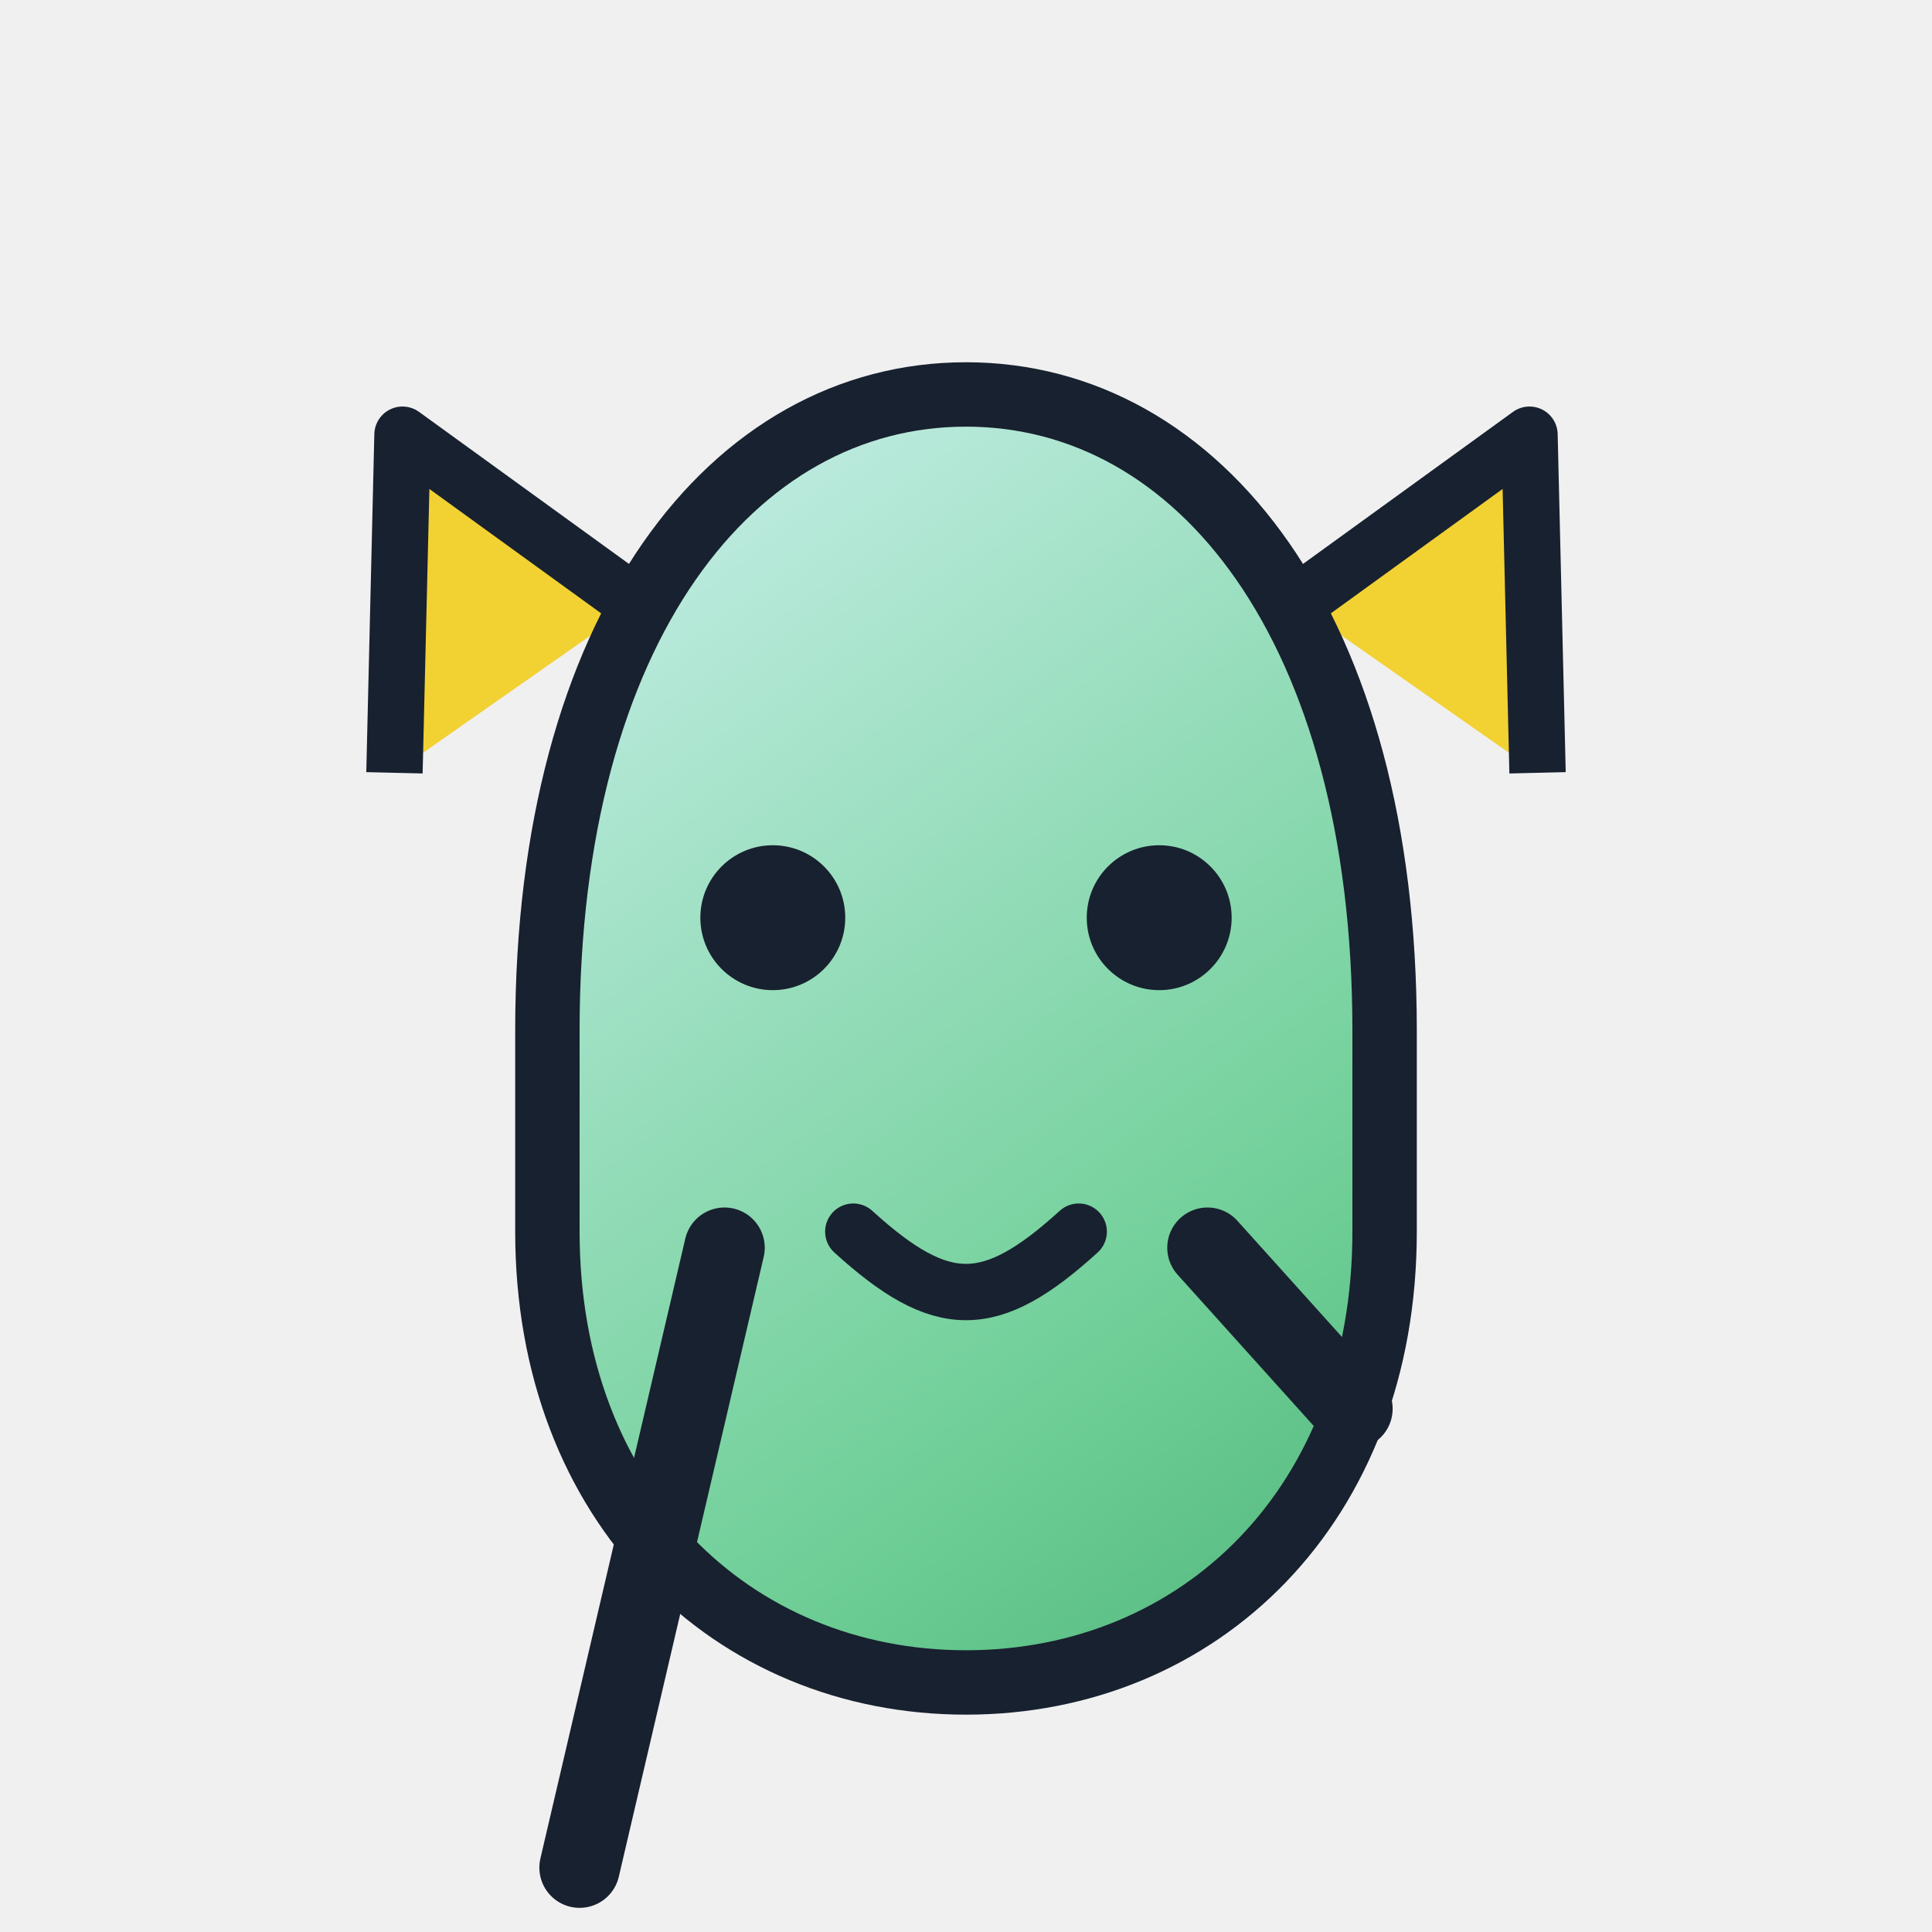
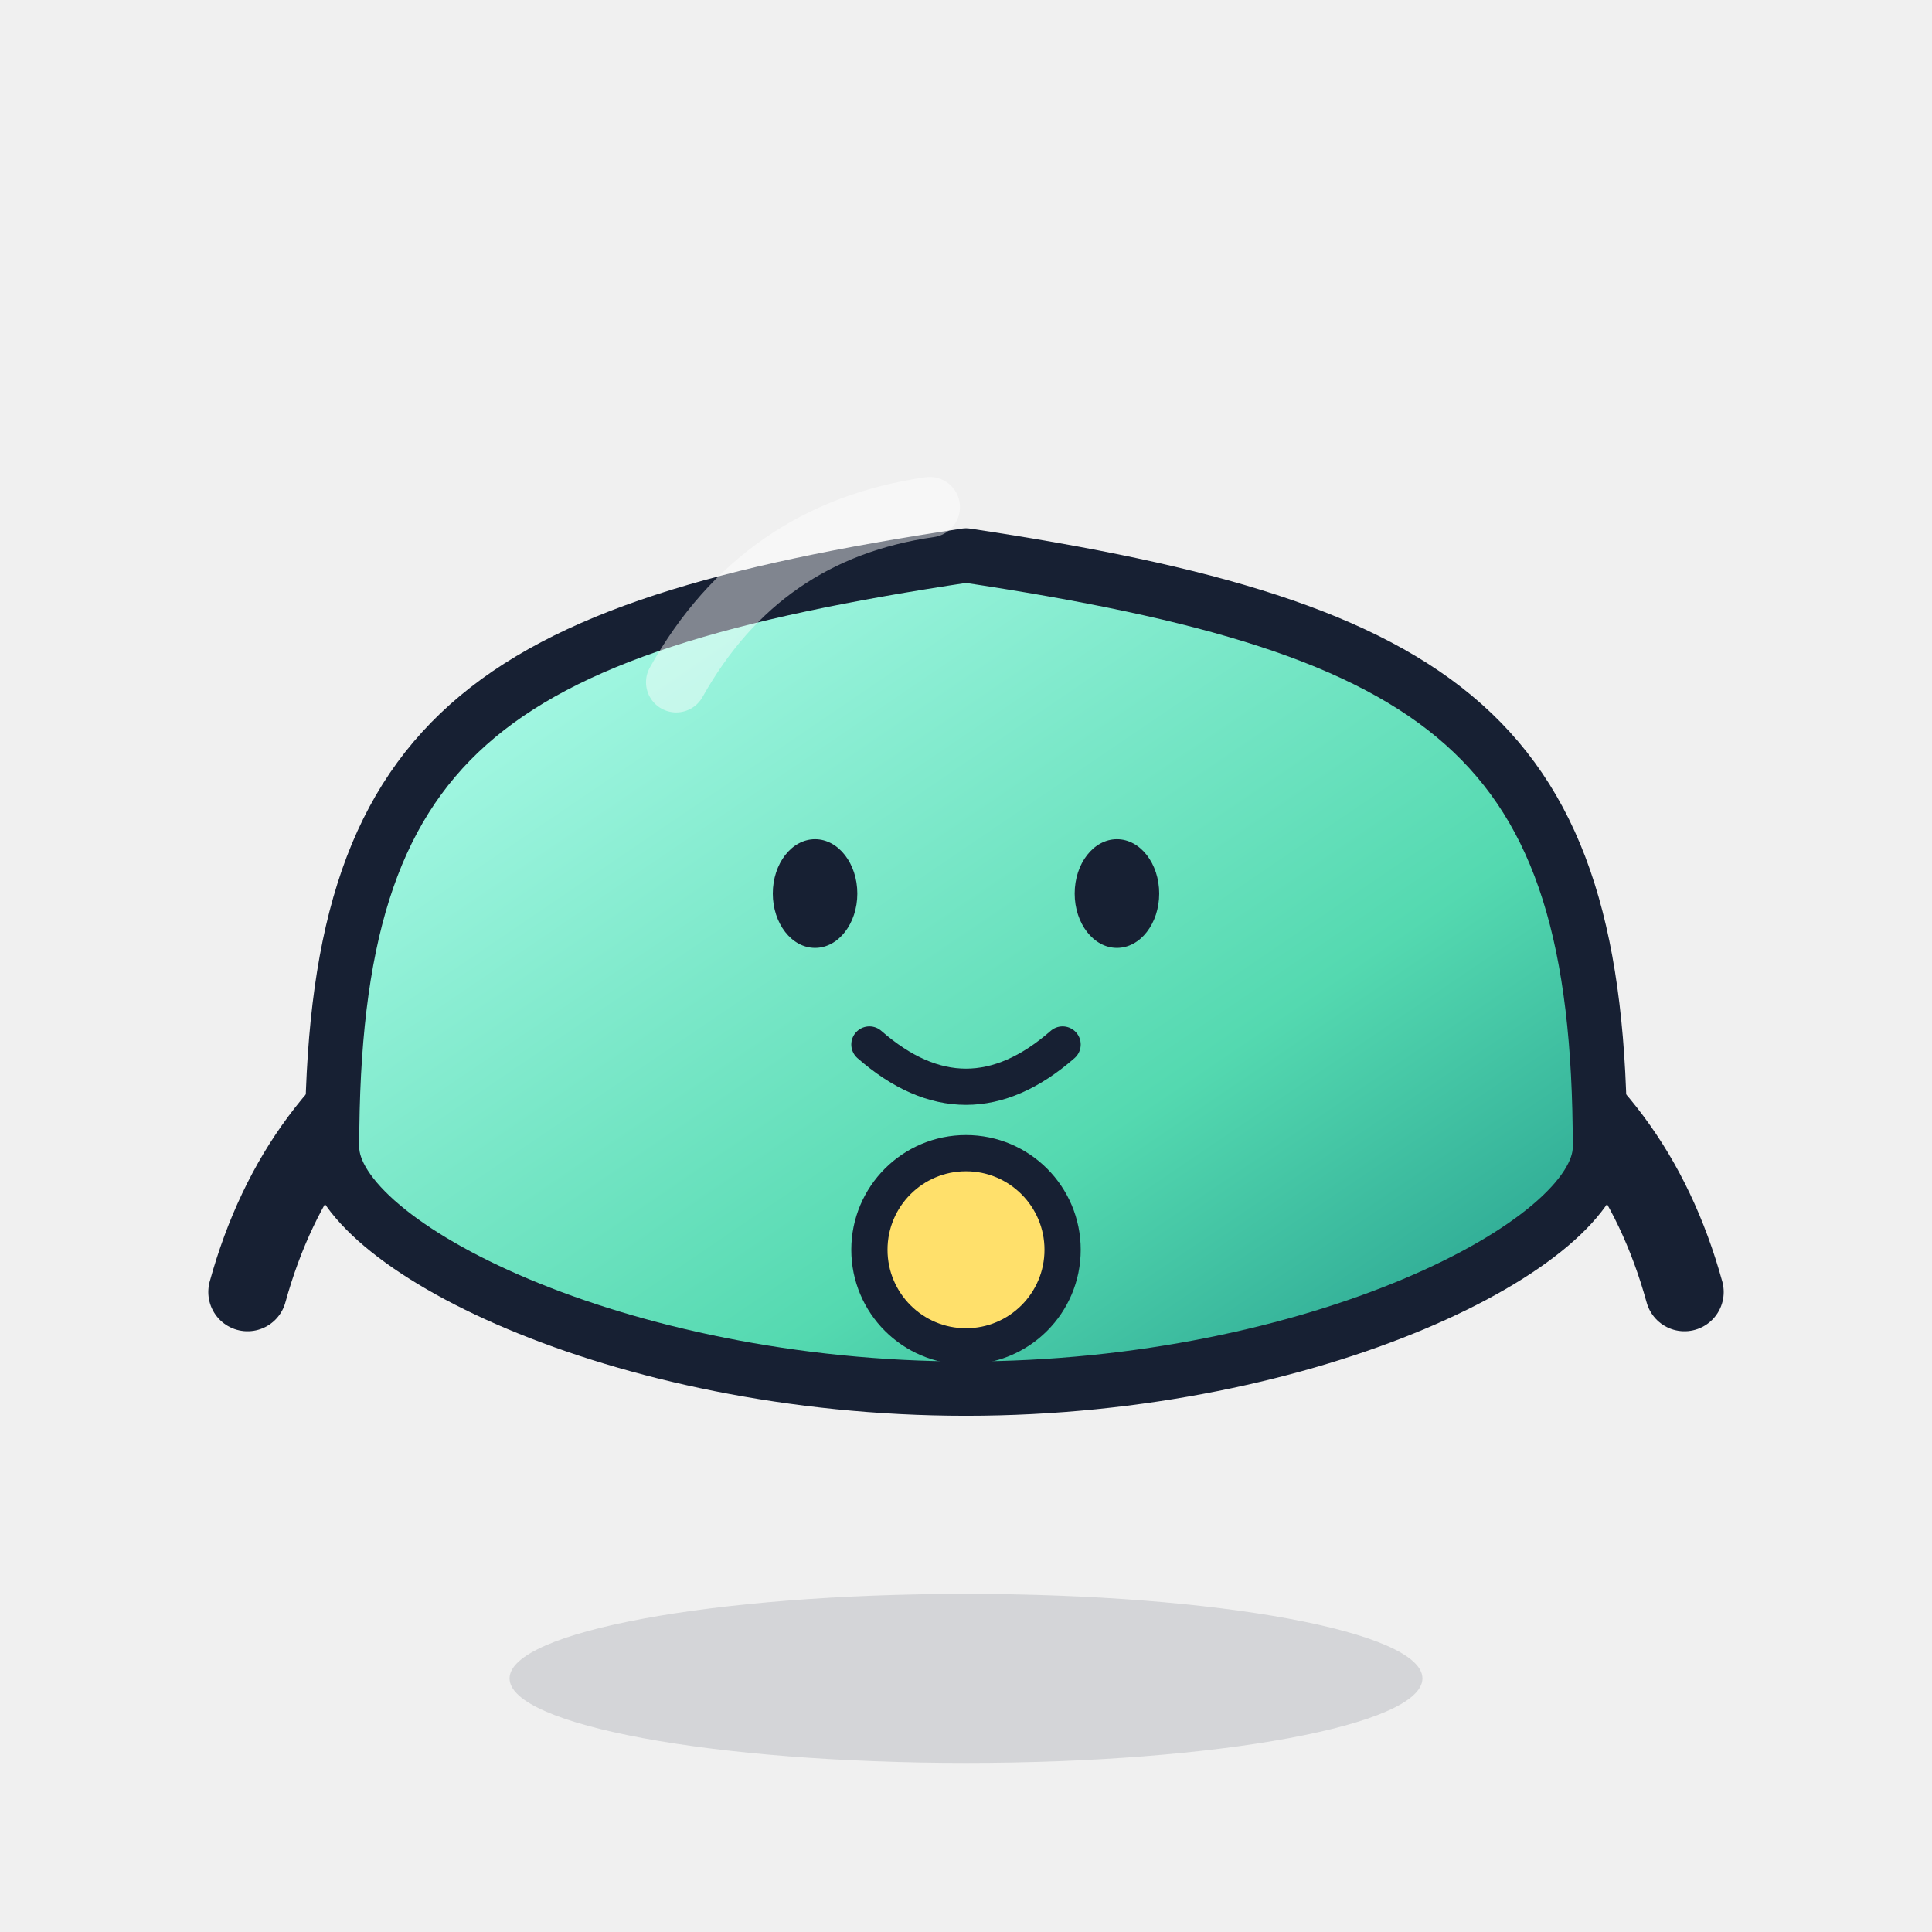
- <svg xmlns="http://www.w3.org/2000/svg" viewBox="0 0 240 240" role="img" aria-label="Blob Hatchling stage">
+ <svg xmlns="http://www.w3.org/2000/svg" viewBox="0 0 320 320" role="img" aria-label="Blob Hatchling stage">
  <defs>
-     <linearGradient id="body" x1="48" x2="192" y1="28" y2="224" gradientUnits="userSpaceOnUse">
-       <stop stop-color="#dff7ff" />
-       <stop offset=".68" stop-color="#6fcf97" />
-       <stop offset="1" stop-color="#42aa6f" />
+     <linearGradient id="body" x1="95" y1="70" x2="228" y2="266" gradientUnits="userSpaceOnUse">
+       <stop stop-color="#b8fff0" />
+       <stop offset=".62" stop-color="#54d9b0" />
+       <stop offset="1" stop-color="#198f85" />
    </linearGradient>
+     <filter id="soft">
+       <feGaussianBlur stdDeviation="5" />
+     </filter>
  </defs>
-   <path d="M79 75 50 54l-1 42" fill="#f2d133" stroke="#18212f" stroke-width="7" stroke-linejoin="round" />
-   <path d="m161 75 29-21 1 42" fill="#f2d133" stroke="#18212f" stroke-width="7" stroke-linejoin="round" />
-   <path d="M68 128c0-50 23-79 52-79s52 29 52 79v25c0 34-23 56-52 56s-52-22-52-56z" fill="url(#body)" stroke="#18212f" stroke-width="8" />
-   <circle cx="96" cy="114" r="9" fill="#18212f" />
-   <circle cx="144" cy="114" r="9" fill="#18212f" />
-   <path d="M106 153c11 10 17 10 28 0" fill="none" stroke="#18212f" stroke-width="7" stroke-linecap="round" />
-   <path d="M90 155 72 232M150 155l18 20" stroke="#18212f" stroke-width="10" stroke-linecap="round" />
+   <ellipse cx="160" cy="278" rx="75.6" ry="14" fill="#172033" opacity=".13" />
+   <path d="M73 171q-24 14-32 43M247 171q24 14 32 43" fill="none" stroke="#172033" stroke-width="13" stroke-linecap="round" />
+   <path d="M160 92C80.2 104 55 122 55 190C55 206 102.25 230 160 230S265 206 265 190C265 122 239.8 104 160 92Z" fill="url(#body)" stroke="#172033" stroke-width="9" stroke-linejoin="round" />
+   <path d="M112 113q14-25 42-29" fill="none" stroke="#fff" stroke-width="10" stroke-linecap="round" opacity=".45" />
+   <ellipse cx="135" cy="148" rx="7" ry="9" fill="#172033" />
+   <ellipse cx="185" cy="148" rx="7" ry="9" fill="#172033" />
+   <path d="M144 173 Q160 187 176 173" fill="none" stroke="#172033" stroke-width="6" stroke-linecap="round" />
+   <circle cx="160" cy="207" r="16" fill="#ffe06b" stroke="#172033" stroke-width="6" />
</svg>
